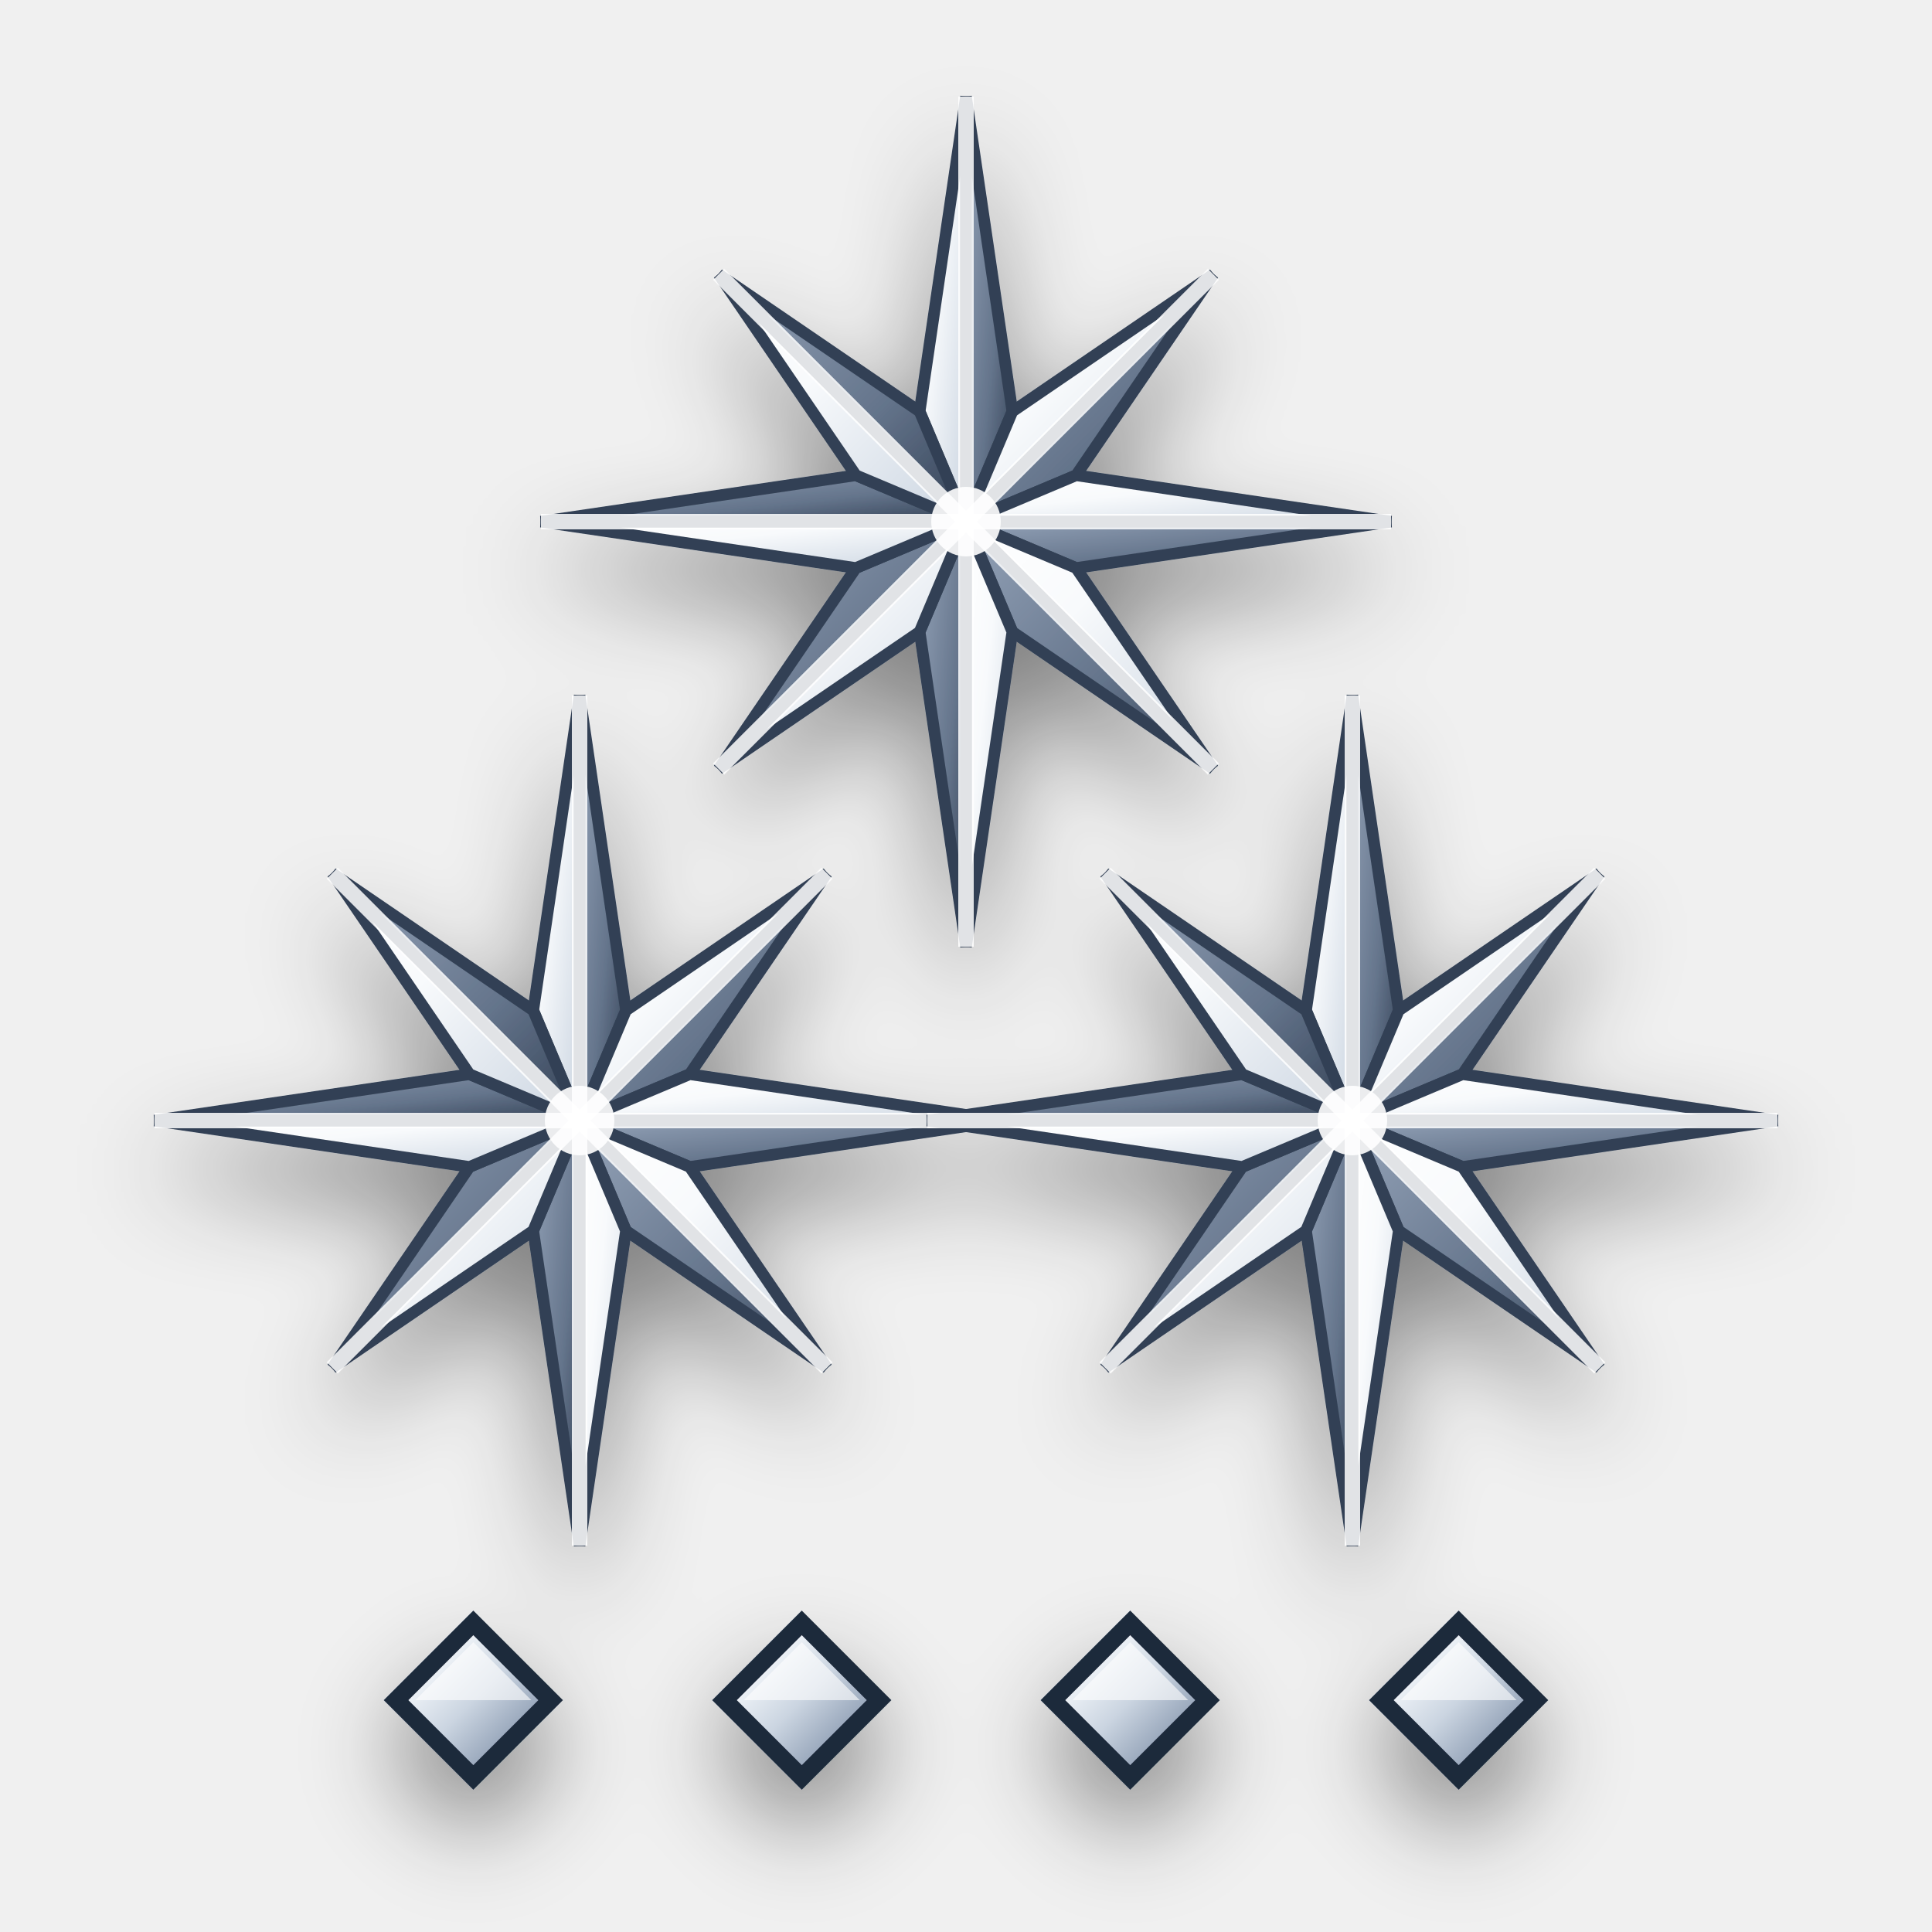
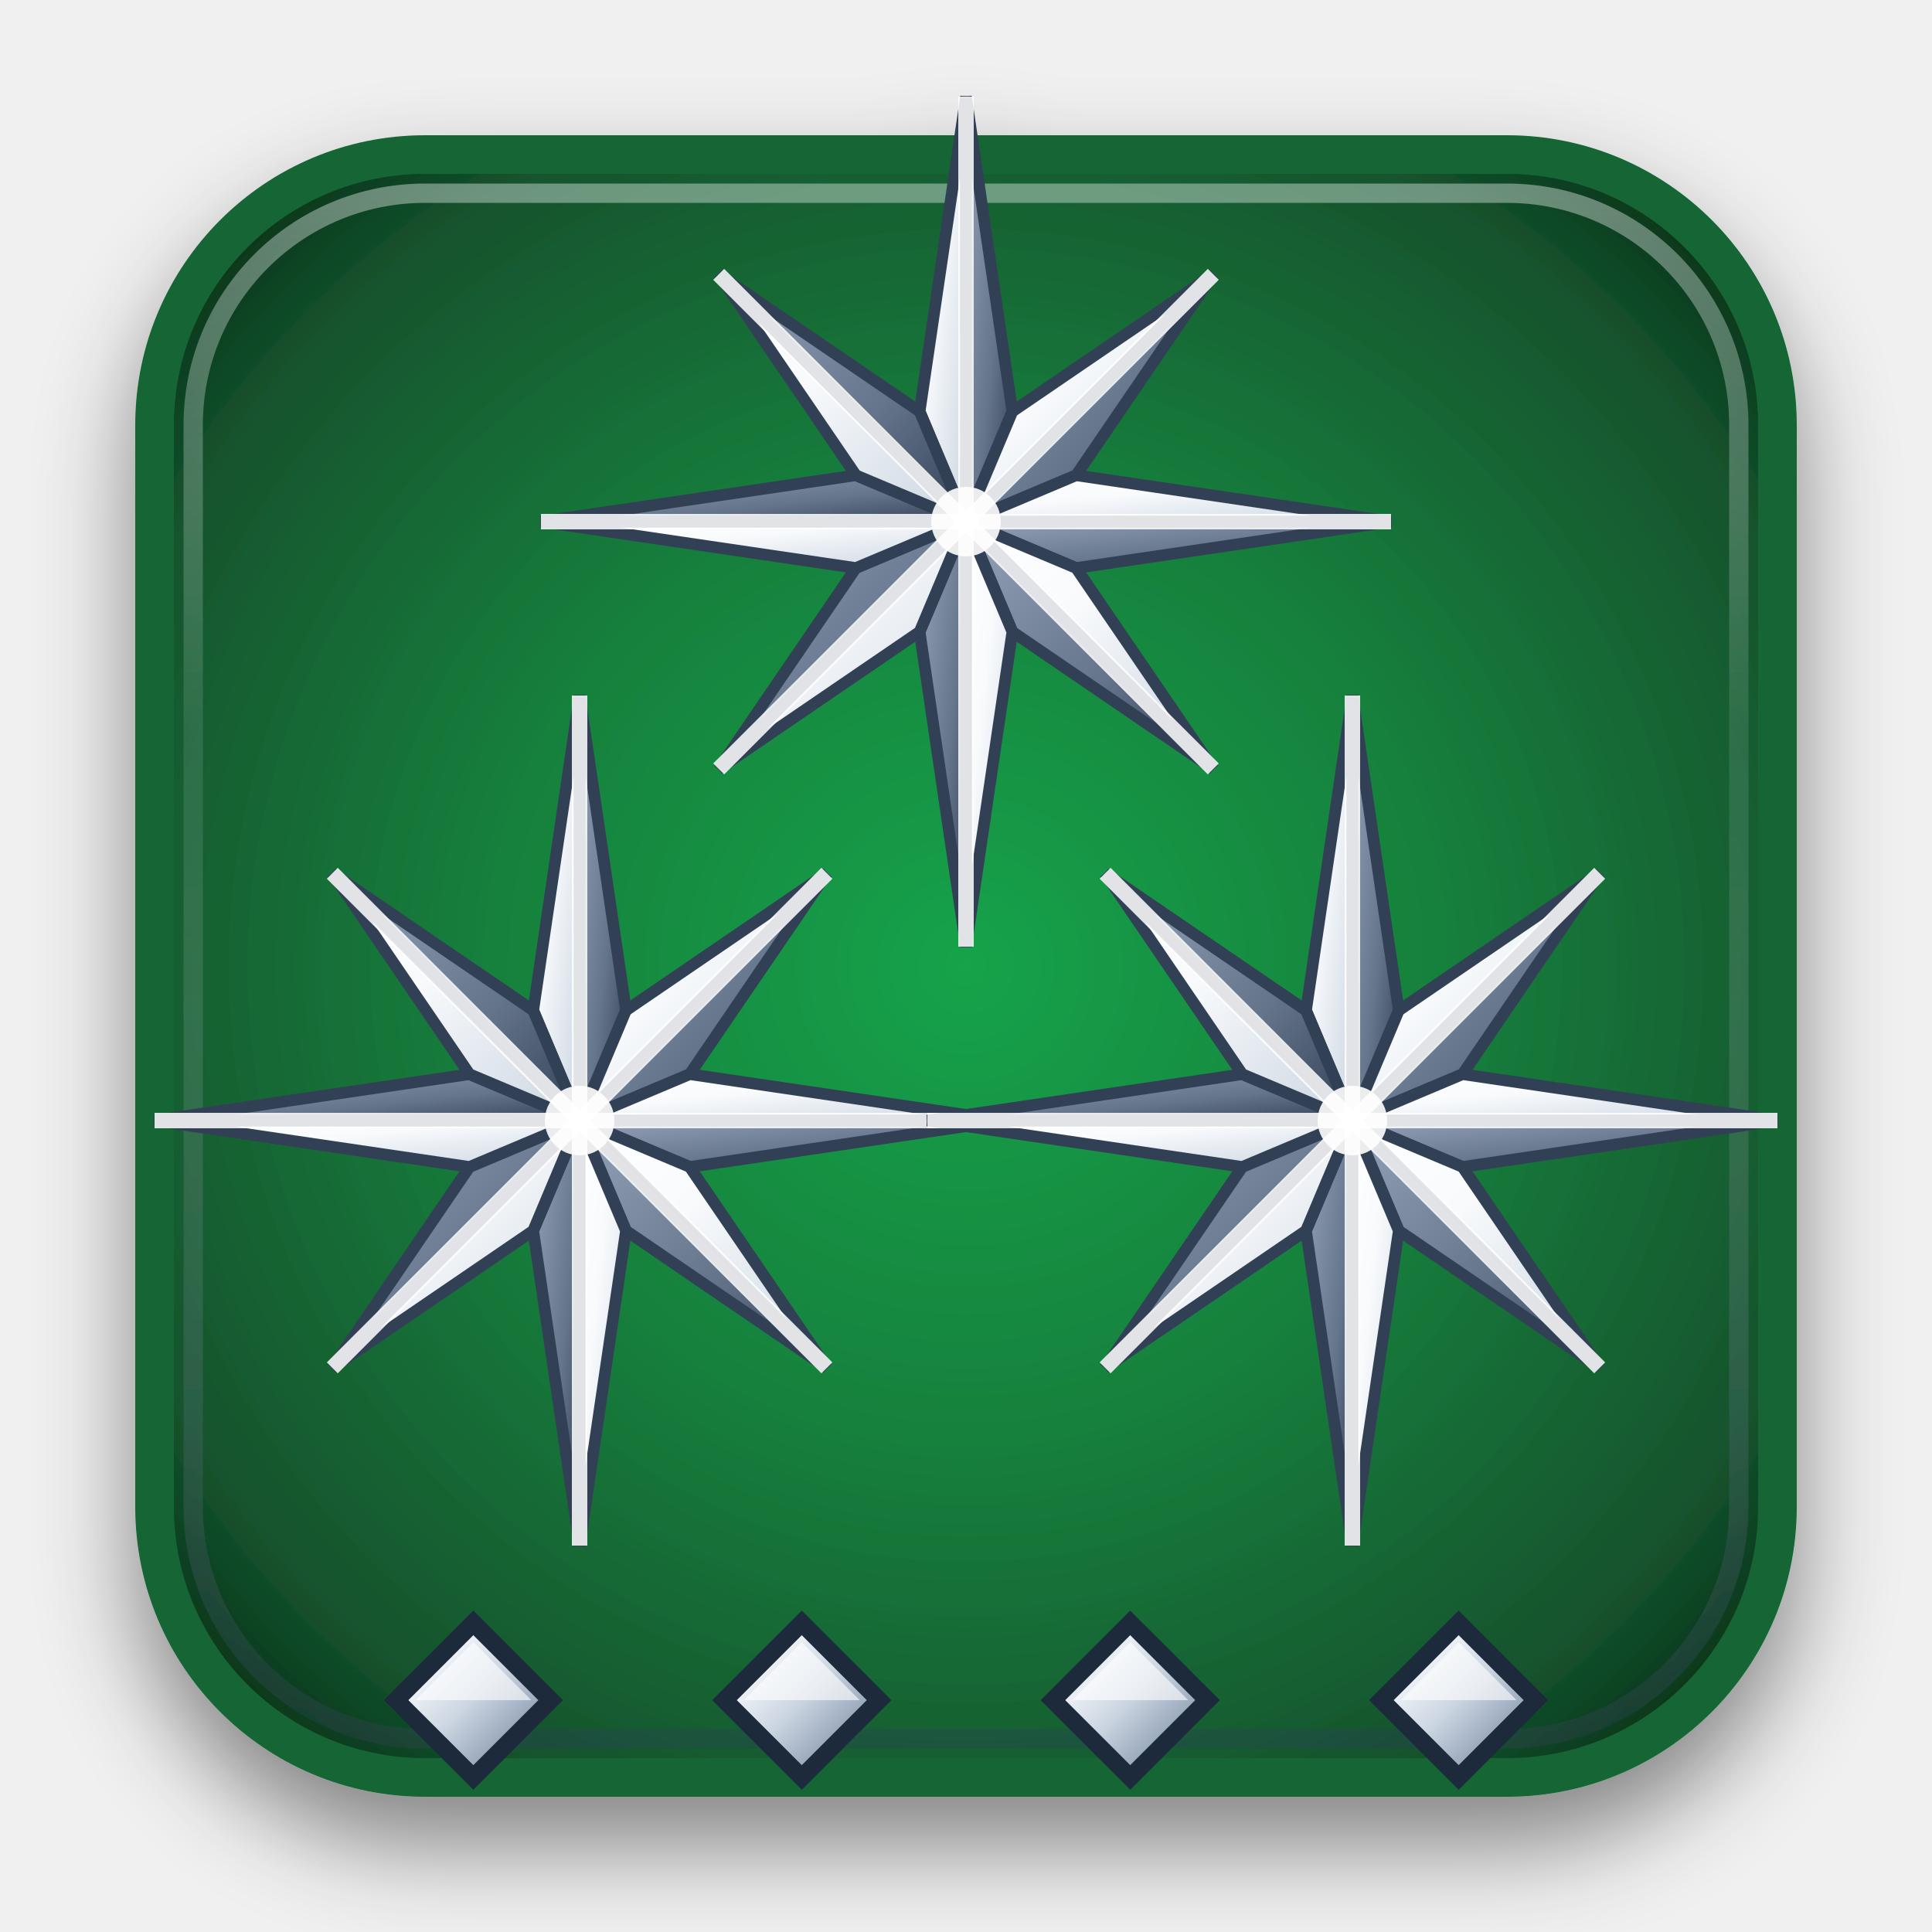
<svg xmlns="http://www.w3.org/2000/svg" viewBox="0 0 100 100" width="100%" height="100%">
  <defs>
    <linearGradient id="silverGrad" x1="0%" y1="0%" x2="100%" y2="100%">
      <stop offset="0%" stop-color="#FFFFFF" />
      <stop offset="25%" stop-color="#F1F5F9" />
      <stop offset="50%" stop-color="#CBD5E1" />
      <stop offset="75%" stop-color="#94A3B8" />
      <stop offset="100%" stop-color="#475569" />
    </linearGradient>
    <linearGradient id="silverBevel" x1="0%" y1="0%" x2="0%" y2="100%">
      <stop offset="0%" stop-color="#FFFFFF" stop-opacity="0.95" />
      <stop offset="35%" stop-color="#E2E8F0" stop-opacity="0.3" />
      <stop offset="100%" stop-color="#334155" stop-opacity="0.85" />
    </linearGradient>
    <linearGradient id="starFacetLight" x1="0%" y1="0%" x2="100%" y2="100%">
      <stop offset="0%" stop-color="#FFFFFF" />
      <stop offset="40%" stop-color="#F8FAFC" />
      <stop offset="100%" stop-color="#CBD5E1" />
    </linearGradient>
    <linearGradient id="starFacetDark" x1="0%" y1="0%" x2="100%" y2="100%">
      <stop offset="0%" stop-color="#94A3B8" />
      <stop offset="60%" stop-color="#64748B" />
      <stop offset="100%" stop-color="#334155" />
    </linearGradient>
    <linearGradient id="goldGrad" x1="0%" y1="0%" x2="100%" y2="100%">
      <stop offset="0%" stop-color="#FFFBEB" />
      <stop offset="20%" stop-color="#FDE047" />
      <stop offset="50%" stop-color="#F59E0B" />
      <stop offset="80%" stop-color="#D97706" />
      <stop offset="100%" stop-color="#78350F" />
    </linearGradient>
    <linearGradient id="goldBevel" x1="0%" y1="0%" x2="0%" y2="100%">
      <stop offset="0%" stop-color="#FEF9C3" stop-opacity="0.95" />
      <stop offset="50%" stop-color="#F59E0B" stop-opacity="0.35" />
      <stop offset="100%" stop-color="#92400E" stop-opacity="0.9" />
    </linearGradient>
    <linearGradient id="goldStarFacetLight" x1="0%" y1="0%" x2="100%" y2="100%">
      <stop offset="0%" stop-color="#FEF9C3" />
      <stop offset="40%" stop-color="#FDE047" />
      <stop offset="100%" stop-color="#F59E0B" />
    </linearGradient>
    <linearGradient id="goldStarFacetDark" x1="0%" y1="0%" x2="100%" y2="100%">
      <stop offset="0%" stop-color="#D97706" />
      <stop offset="60%" stop-color="#B45309" />
      <stop offset="100%" stop-color="#78350F" />
    </linearGradient>
    <linearGradient id="diamondCyan" x1="0%" y1="0%" x2="100%" y2="100%">
      <stop offset="0%" stop-color="#F0F9FF" />
      <stop offset="25%" stop-color="#7DD3FC" />
      <stop offset="50%" stop-color="#0284C7" />
      <stop offset="85%" stop-color="#0369A1" />
      <stop offset="100%" stop-color="#0C4A6E" />
    </linearGradient>
    <linearGradient id="diamondGold" x1="0%" y1="0%" x2="100%" y2="100%">
      <stop offset="0%" stop-color="#FFFBEB" />
      <stop offset="25%" stop-color="#FDE047" />
      <stop offset="50%" stop-color="#F59E0B" />
      <stop offset="80%" stop-color="#D97706" />
      <stop offset="100%" stop-color="#78350F" />
    </linearGradient>
    <linearGradient id="facetTop" x1="0%" y1="0%" x2="0%" y2="100%">
      <stop offset="0%" stop-color="#FFFFFF" stop-opacity="0.9" />
      <stop offset="100%" stop-color="#38BDF8" stop-opacity="0.2" />
    </linearGradient>
    <linearGradient id="facetBottom" x1="0%" y1="0%" x2="0%" y2="100%">
      <stop offset="0%" stop-color="#0284C7" stop-opacity="0.3" />
      <stop offset="100%" stop-color="#082F49" stop-opacity="0.85" />
    </linearGradient>
    <linearGradient id="facetGoldTop" x1="0%" y1="0%" x2="0%" y2="100%">
      <stop offset="0%" stop-color="#FFFFFF" stop-opacity="0.95" />
      <stop offset="100%" stop-color="#FDE047" stop-opacity="0.25" />
    </linearGradient>
    <linearGradient id="facetGoldBottom" x1="0%" y1="0%" x2="0%" y2="100%">
      <stop offset="0%" stop-color="#B45309" stop-opacity="0.35" />
      <stop offset="100%" stop-color="#451A03" stop-opacity="0.9" />
    </linearGradient>
    <radialGradient id="plateCrimson" cx="50%" cy="50%" r="65%">
      <stop offset="0%" stop-color="#6B1D22" />
      <stop offset="50%" stop-color="#4A1216" />
      <stop offset="85%" stop-color="#2D0A0C" />
      <stop offset="100%" stop-color="#1A0406" />
    </radialGradient>
    <filter id="badgeShadow" x="-20%" y="-20%" width="140%" height="140%">
      <feDropShadow dx="0" dy="2.5" stdDeviation="2.5" flood-color="#000000" flood-opacity="0.45" />
    </filter>
    <filter id="goldGlow" x="-30%" y="-30%" width="160%" height="160%">
      <feDropShadow dx="0" dy="1" stdDeviation="3.5" flood-color="#F59E0B" flood-opacity="0.5" />
    </filter>
+     <radialGradient id="plateGrey" cx="50%" cy="50%" r="65%">
+       <stop offset="0%" stop-color="#475569" />
+       <stop offset="50%" stop-color="#334155" />
+       <stop offset="85%" stop-color="#1E293B" />
+       <stop offset="100%" stop-color="#0F172A" />
+     </radialGradient>
+     <radialGradient id="plateLeather" cx="50%" cy="50%" r="65%">
+       <stop offset="0%" stop-color="#854D0E" />
+       <stop offset="45%" stop-color="#713F12" />
+       <stop offset="85%" stop-color="#451A03" />
+       <stop offset="100%" stop-color="#260E02" />
+     </radialGradient>
+     <radialGradient id="plateBlue" cx="50%" cy="50%" r="65%">
+       <stop offset="0%" stop-color="#0284C7" />
+       <stop offset="45%" stop-color="#0369A1" />
+       <stop offset="85%" stop-color="#0C4A6E" />
+       <stop offset="100%" stop-color="#082F49" />
+     </radialGradient>
+     <radialGradient id="plateGreen" cx="50%" cy="50%" r="65%">
+       <stop offset="0%" stop-color="#16A34A" />
+       <stop offset="45%" stop-color="#15803D" />
+       <stop offset="85%" stop-color="#14532D" />
+       <stop offset="100%" stop-color="#052E16" />
+     </radialGradient>
+     <radialGradient id="plateCrimson" cx="50%" cy="50%" r="65%">
+       <stop offset="0%" stop-color="#6B1D22" />
+       <stop offset="50%" stop-color="#4A1216" />
+       <stop offset="85%" stop-color="#2D0A0C" />
+       <stop offset="100%" stop-color="#1A0406" />
+     </radialGradient>
+     <radialGradient id="plateBlack" cx="50%" cy="50%" r="65%">
+       <stop offset="0%" stop-color="#181A22" />
+       <stop offset="50%" stop-color="#0D0E14" />
+       <stop offset="85%" stop-color="#05060A" />
+       <stop offset="100%" stop-color="#000000" />
+     </radialGradient>
+     <linearGradient id="diamondSilver" x1="0%" y1="0%" x2="100%" y2="100%">
+       <stop offset="0%" stop-color="#FFFFFF" />
+       <stop offset="25%" stop-color="#F1F5F9" />
+       <stop offset="50%" stop-color="#CBD5E1" />
+       <stop offset="75%" stop-color="#94A3B8" />
+       <stop offset="100%" stop-color="#475569" />
+     </linearGradient>
+     <linearGradient id="facetSilverTop" x1="0%" y1="0%" x2="0%" y2="100%">
+       <stop offset="0%" stop-color="#FFFFFF" stop-opacity="0.95" />
+       <stop offset="100%" stop-color="#CBD5E1" stop-opacity="0.3" />
+     </linearGradient>
+     <linearGradient id="facetSilverBottom" x1="0%" y1="0%" x2="0%" y2="100%">
+       <stop offset="0%" stop-color="#94A3B8" stop-opacity="0.4" />
+       <stop offset="100%" stop-color="#334155" stop-opacity="0.85" />
+     </linearGradient>
  </defs>
  <g filter="url(#badgeShadow)">
+     <rect x="8" y="8" width="84" height="84" rx="14" fill="url(#plateGreen)" stroke="#166534" stroke-width="2" />
+     <rect x="10" y="10" width="80" height="80" rx="12" fill="none" stroke="url(#silverBevel)" stroke-width="1" opacity="0.4" />
    <g id="star8">
      <polygon points="50,27 47.6,21.3 50.0,5.0" fill="url(#starFacetLight)" stroke="#334155" stroke-width="0.6" />
      <polygon points="50,27 50.0,5.0 52.4,21.3" fill="url(#starFacetDark)" stroke="#334155" stroke-width="0.6" />
      <polygon points="50,27 52.4,21.3 62.8,14.2" fill="url(#starFacetLight)" stroke="#334155" stroke-width="0.6" />
      <polygon points="50,27 62.8,14.2 55.7,24.6" fill="url(#starFacetDark)" stroke="#334155" stroke-width="0.6" />
      <polygon points="50,27 55.7,24.6 72.0,27.0" fill="url(#starFacetLight)" stroke="#334155" stroke-width="0.6" />
      <polygon points="50,27 72.0,27.0 55.7,29.4" fill="url(#starFacetDark)" stroke="#334155" stroke-width="0.6" />
      <polygon points="50,27 55.7,29.4 62.8,39.8" fill="url(#starFacetLight)" stroke="#334155" stroke-width="0.6" />
      <polygon points="50,27 62.8,39.8 52.4,32.7" fill="url(#starFacetDark)" stroke="#334155" stroke-width="0.6" />
      <polygon points="50,27 52.4,32.7 50.0,49.0" fill="url(#starFacetLight)" stroke="#334155" stroke-width="0.6" />
      <polygon points="50,27 50.0,49.0 47.6,32.7" fill="url(#starFacetDark)" stroke="#334155" stroke-width="0.6" />
      <polygon points="50,27 47.6,32.7 37.2,39.8" fill="url(#starFacetLight)" stroke="#334155" stroke-width="0.6" />
      <polygon points="50,27 37.2,39.8 44.3,29.4" fill="url(#starFacetDark)" stroke="#334155" stroke-width="0.6" />
      <polygon points="50,27 44.3,29.4 28.0,27.0" fill="url(#starFacetLight)" stroke="#334155" stroke-width="0.6" />
      <polygon points="50,27 28.0,27.0 44.3,24.6" fill="url(#starFacetDark)" stroke="#334155" stroke-width="0.6" />
      <polygon points="50,27 44.3,24.6 37.2,14.2" fill="url(#starFacetLight)" stroke="#334155" stroke-width="0.6" />
      <polygon points="50,27 37.2,14.2 47.6,21.3" fill="url(#starFacetDark)" stroke="#334155" stroke-width="0.6" />
      <line x1="50" y1="27" x2="50.0" y2="5.0" stroke="#FFFFFF" stroke-width="0.8" opacity="0.85" />
      <line x1="50" y1="27" x2="62.8" y2="14.2" stroke="#FFFFFF" stroke-width="0.8" opacity="0.85" />
      <line x1="50" y1="27" x2="72.0" y2="27.0" stroke="#FFFFFF" stroke-width="0.8" opacity="0.85" />
      <line x1="50" y1="27" x2="62.8" y2="39.8" stroke="#FFFFFF" stroke-width="0.8" opacity="0.85" />
      <line x1="50" y1="27" x2="50.0" y2="49.0" stroke="#FFFFFF" stroke-width="0.8" opacity="0.85" />
      <line x1="50" y1="27" x2="37.2" y2="39.8" stroke="#FFFFFF" stroke-width="0.8" opacity="0.85" />
      <line x1="50" y1="27" x2="28.0" y2="27.0" stroke="#FFFFFF" stroke-width="0.8" opacity="0.85" />
      <line x1="50" y1="27" x2="37.2" y2="14.2" stroke="#FFFFFF" stroke-width="0.8" opacity="0.85" />
      <circle cx="50" cy="27" r="1.8" fill="#FFFFFF" opacity="0.9" />
    </g>
    <g id="star8">
      <polygon points="30,58 27.6,52.3 30.0,36.0" fill="url(#starFacetLight)" stroke="#334155" stroke-width="0.6" />
      <polygon points="30,58 30.0,36.0 32.4,52.3" fill="url(#starFacetDark)" stroke="#334155" stroke-width="0.6" />
      <polygon points="30,58 32.4,52.3 42.8,45.2" fill="url(#starFacetLight)" stroke="#334155" stroke-width="0.6" />
      <polygon points="30,58 42.8,45.2 35.7,55.6" fill="url(#starFacetDark)" stroke="#334155" stroke-width="0.6" />
      <polygon points="30,58 35.7,55.6 52.0,58.0" fill="url(#starFacetLight)" stroke="#334155" stroke-width="0.6" />
      <polygon points="30,58 52.0,58.0 35.7,60.4" fill="url(#starFacetDark)" stroke="#334155" stroke-width="0.6" />
      <polygon points="30,58 35.7,60.4 42.8,70.8" fill="url(#starFacetLight)" stroke="#334155" stroke-width="0.6" />
      <polygon points="30,58 42.8,70.8 32.4,63.7" fill="url(#starFacetDark)" stroke="#334155" stroke-width="0.6" />
      <polygon points="30,58 32.4,63.7 30.0,80.0" fill="url(#starFacetLight)" stroke="#334155" stroke-width="0.6" />
      <polygon points="30,58 30.0,80.0 27.6,63.7" fill="url(#starFacetDark)" stroke="#334155" stroke-width="0.6" />
      <polygon points="30,58 27.6,63.7 17.2,70.8" fill="url(#starFacetLight)" stroke="#334155" stroke-width="0.6" />
      <polygon points="30,58 17.2,70.8 24.3,60.4" fill="url(#starFacetDark)" stroke="#334155" stroke-width="0.6" />
      <polygon points="30,58 24.3,60.4 8.0,58.0" fill="url(#starFacetLight)" stroke="#334155" stroke-width="0.6" />
      <polygon points="30,58 8.0,58.0 24.3,55.6" fill="url(#starFacetDark)" stroke="#334155" stroke-width="0.6" />
      <polygon points="30,58 24.3,55.6 17.2,45.2" fill="url(#starFacetLight)" stroke="#334155" stroke-width="0.6" />
      <polygon points="30,58 17.2,45.2 27.6,52.3" fill="url(#starFacetDark)" stroke="#334155" stroke-width="0.6" />
      <line x1="30" y1="58" x2="30.0" y2="36.0" stroke="#FFFFFF" stroke-width="0.8" opacity="0.85" />
      <line x1="30" y1="58" x2="42.8" y2="45.2" stroke="#FFFFFF" stroke-width="0.8" opacity="0.85" />
      <line x1="30" y1="58" x2="52.0" y2="58.0" stroke="#FFFFFF" stroke-width="0.8" opacity="0.85" />
      <line x1="30" y1="58" x2="42.8" y2="70.8" stroke="#FFFFFF" stroke-width="0.8" opacity="0.85" />
      <line x1="30" y1="58" x2="30.0" y2="80.0" stroke="#FFFFFF" stroke-width="0.8" opacity="0.85" />
      <line x1="30" y1="58" x2="17.2" y2="70.8" stroke="#FFFFFF" stroke-width="0.8" opacity="0.85" />
      <line x1="30" y1="58" x2="8.0" y2="58.0" stroke="#FFFFFF" stroke-width="0.8" opacity="0.85" />
      <line x1="30" y1="58" x2="17.2" y2="45.2" stroke="#FFFFFF" stroke-width="0.8" opacity="0.85" />
      <circle cx="30" cy="58" r="1.8" fill="#FFFFFF" opacity="0.9" />
    </g>
    <g id="star8">
      <polygon points="70,58 67.6,52.3 70.0,36.0" fill="url(#starFacetLight)" stroke="#334155" stroke-width="0.6" />
      <polygon points="70,58 70.0,36.0 72.4,52.3" fill="url(#starFacetDark)" stroke="#334155" stroke-width="0.6" />
      <polygon points="70,58 72.4,52.3 82.8,45.2" fill="url(#starFacetLight)" stroke="#334155" stroke-width="0.6" />
      <polygon points="70,58 82.8,45.2 75.7,55.6" fill="url(#starFacetDark)" stroke="#334155" stroke-width="0.6" />
      <polygon points="70,58 75.7,55.6 92.0,58.0" fill="url(#starFacetLight)" stroke="#334155" stroke-width="0.6" />
      <polygon points="70,58 92.0,58.0 75.7,60.4" fill="url(#starFacetDark)" stroke="#334155" stroke-width="0.6" />
      <polygon points="70,58 75.7,60.4 82.8,70.8" fill="url(#starFacetLight)" stroke="#334155" stroke-width="0.6" />
      <polygon points="70,58 82.8,70.8 72.4,63.7" fill="url(#starFacetDark)" stroke="#334155" stroke-width="0.6" />
      <polygon points="70,58 72.4,63.7 70.0,80.0" fill="url(#starFacetLight)" stroke="#334155" stroke-width="0.6" />
      <polygon points="70,58 70.0,80.0 67.6,63.7" fill="url(#starFacetDark)" stroke="#334155" stroke-width="0.6" />
      <polygon points="70,58 67.6,63.7 57.2,70.8" fill="url(#starFacetLight)" stroke="#334155" stroke-width="0.6" />
      <polygon points="70,58 57.2,70.8 64.3,60.4" fill="url(#starFacetDark)" stroke="#334155" stroke-width="0.6" />
      <polygon points="70,58 64.3,60.4 48.0,58.0" fill="url(#starFacetLight)" stroke="#334155" stroke-width="0.6" />
      <polygon points="70,58 48.0,58.0 64.3,55.6" fill="url(#starFacetDark)" stroke="#334155" stroke-width="0.6" />
      <polygon points="70,58 64.3,55.6 57.2,45.2" fill="url(#starFacetLight)" stroke="#334155" stroke-width="0.6" />
      <polygon points="70,58 57.2,45.2 67.6,52.3" fill="url(#starFacetDark)" stroke="#334155" stroke-width="0.6" />
      <line x1="70" y1="58" x2="70.0" y2="36.0" stroke="#FFFFFF" stroke-width="0.8" opacity="0.85" />
      <line x1="70" y1="58" x2="82.8" y2="45.2" stroke="#FFFFFF" stroke-width="0.8" opacity="0.85" />
      <line x1="70" y1="58" x2="92.0" y2="58.0" stroke="#FFFFFF" stroke-width="0.8" opacity="0.85" />
      <line x1="70" y1="58" x2="82.8" y2="70.8" stroke="#FFFFFF" stroke-width="0.8" opacity="0.85" />
      <line x1="70" y1="58" x2="70.0" y2="80.0" stroke="#FFFFFF" stroke-width="0.8" opacity="0.85" />
      <line x1="70" y1="58" x2="57.2" y2="70.8" stroke="#FFFFFF" stroke-width="0.8" opacity="0.85" />
      <line x1="70" y1="58" x2="48.0" y2="58.0" stroke="#FFFFFF" stroke-width="0.8" opacity="0.85" />
      <line x1="70" y1="58" x2="57.2" y2="45.2" stroke="#FFFFFF" stroke-width="0.8" opacity="0.85" />
      <circle cx="70" cy="58" r="1.8" fill="#FFFFFF" opacity="0.9" />
    </g>
    <g id="pips">
      <g transform="translate(24.5, 88)">
        <polygon points="0,-4 4,0 0,4 -4,0" fill="url(#silverGrad)" stroke="#1E293B" stroke-width="0.9" />
        <polygon points="0,-3 3,0 0,0 -3,0" fill="#FFFFFF" opacity="0.6" />
      </g>
      <g transform="translate(41.5, 88)">
        <polygon points="0,-4 4,0 0,4 -4,0" fill="url(#silverGrad)" stroke="#1E293B" stroke-width="0.9" />
        <polygon points="0,-3 3,0 0,0 -3,0" fill="#FFFFFF" opacity="0.6" />
      </g>
      <g transform="translate(58.5, 88)">
        <polygon points="0,-4 4,0 0,4 -4,0" fill="url(#silverGrad)" stroke="#1E293B" stroke-width="0.9" />
        <polygon points="0,-3 3,0 0,0 -3,0" fill="#FFFFFF" opacity="0.6" />
      </g>
      <g transform="translate(75.5, 88)">
        <polygon points="0,-4 4,0 0,4 -4,0" fill="url(#silverGrad)" stroke="#1E293B" stroke-width="0.9" />
        <polygon points="0,-3 3,0 0,0 -3,0" fill="#FFFFFF" opacity="0.6" />
      </g>
    </g>
  </g>
</svg>
